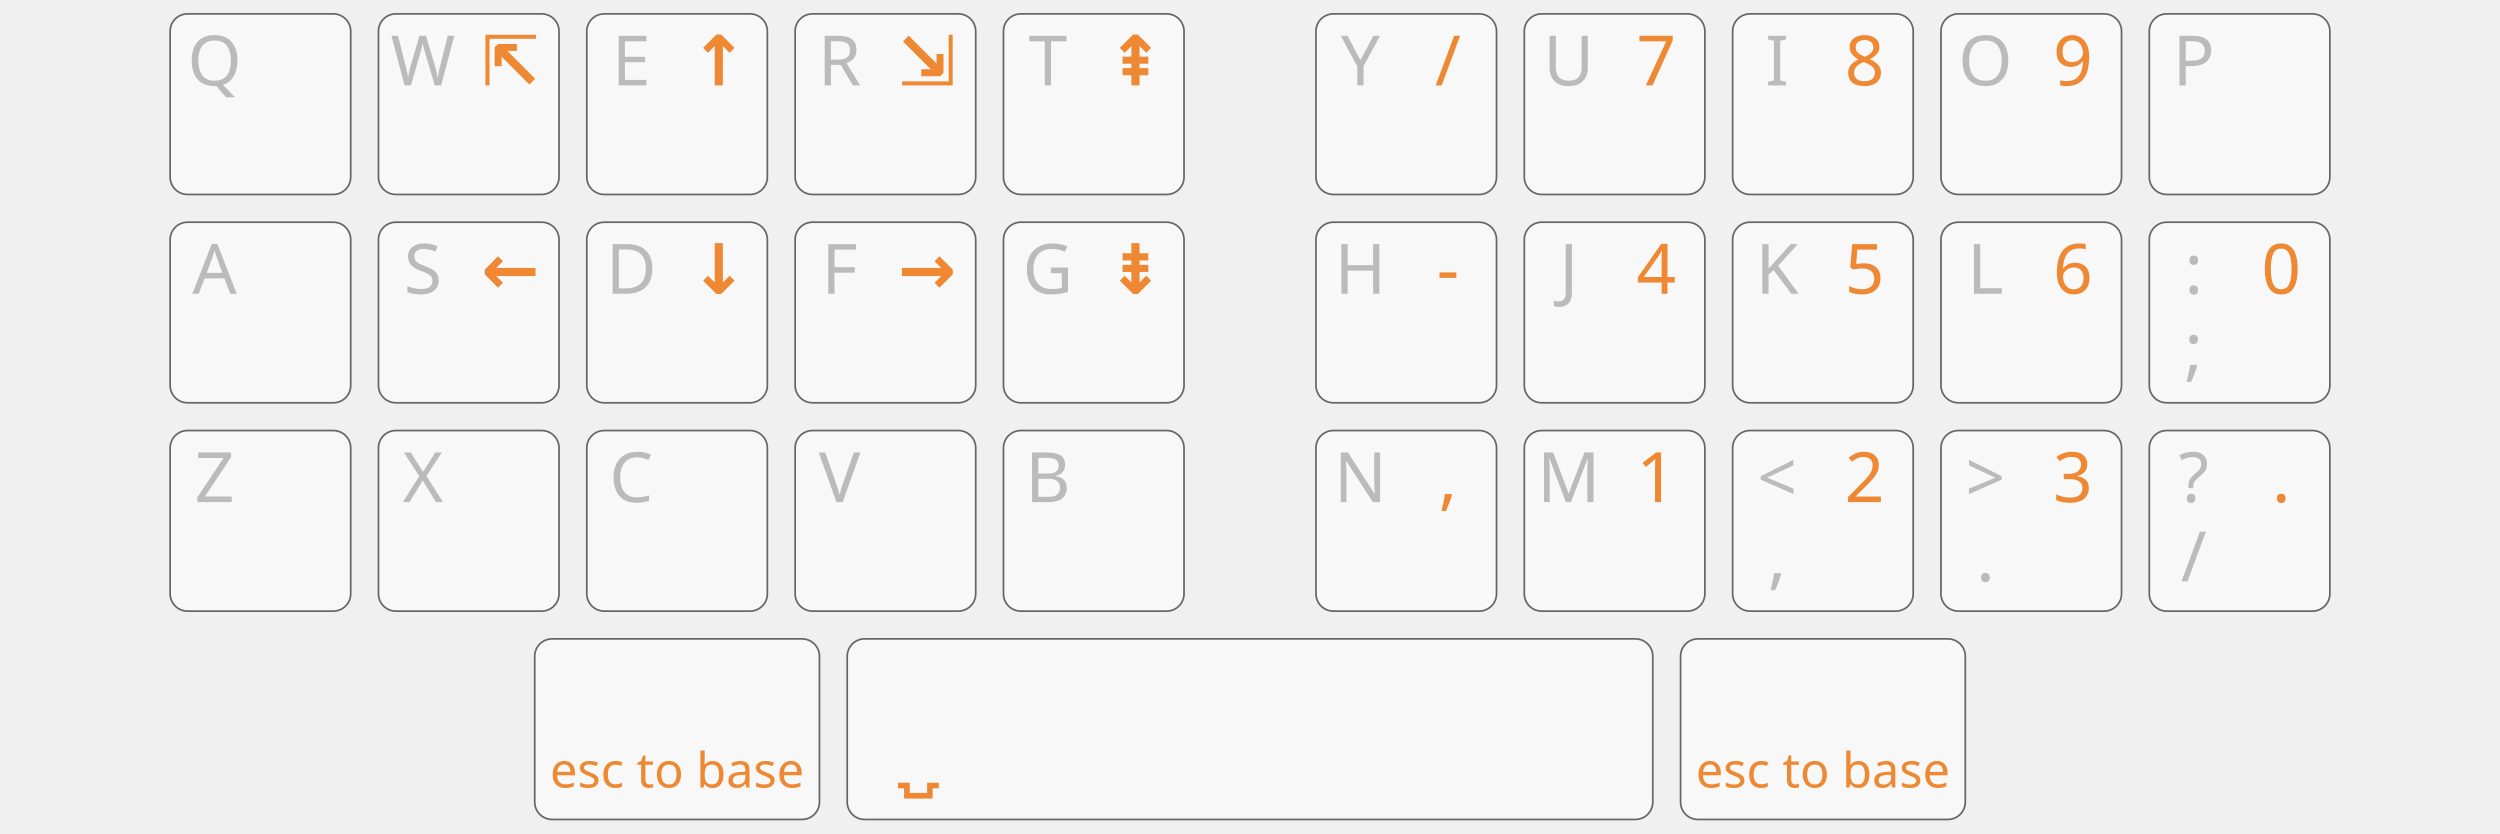
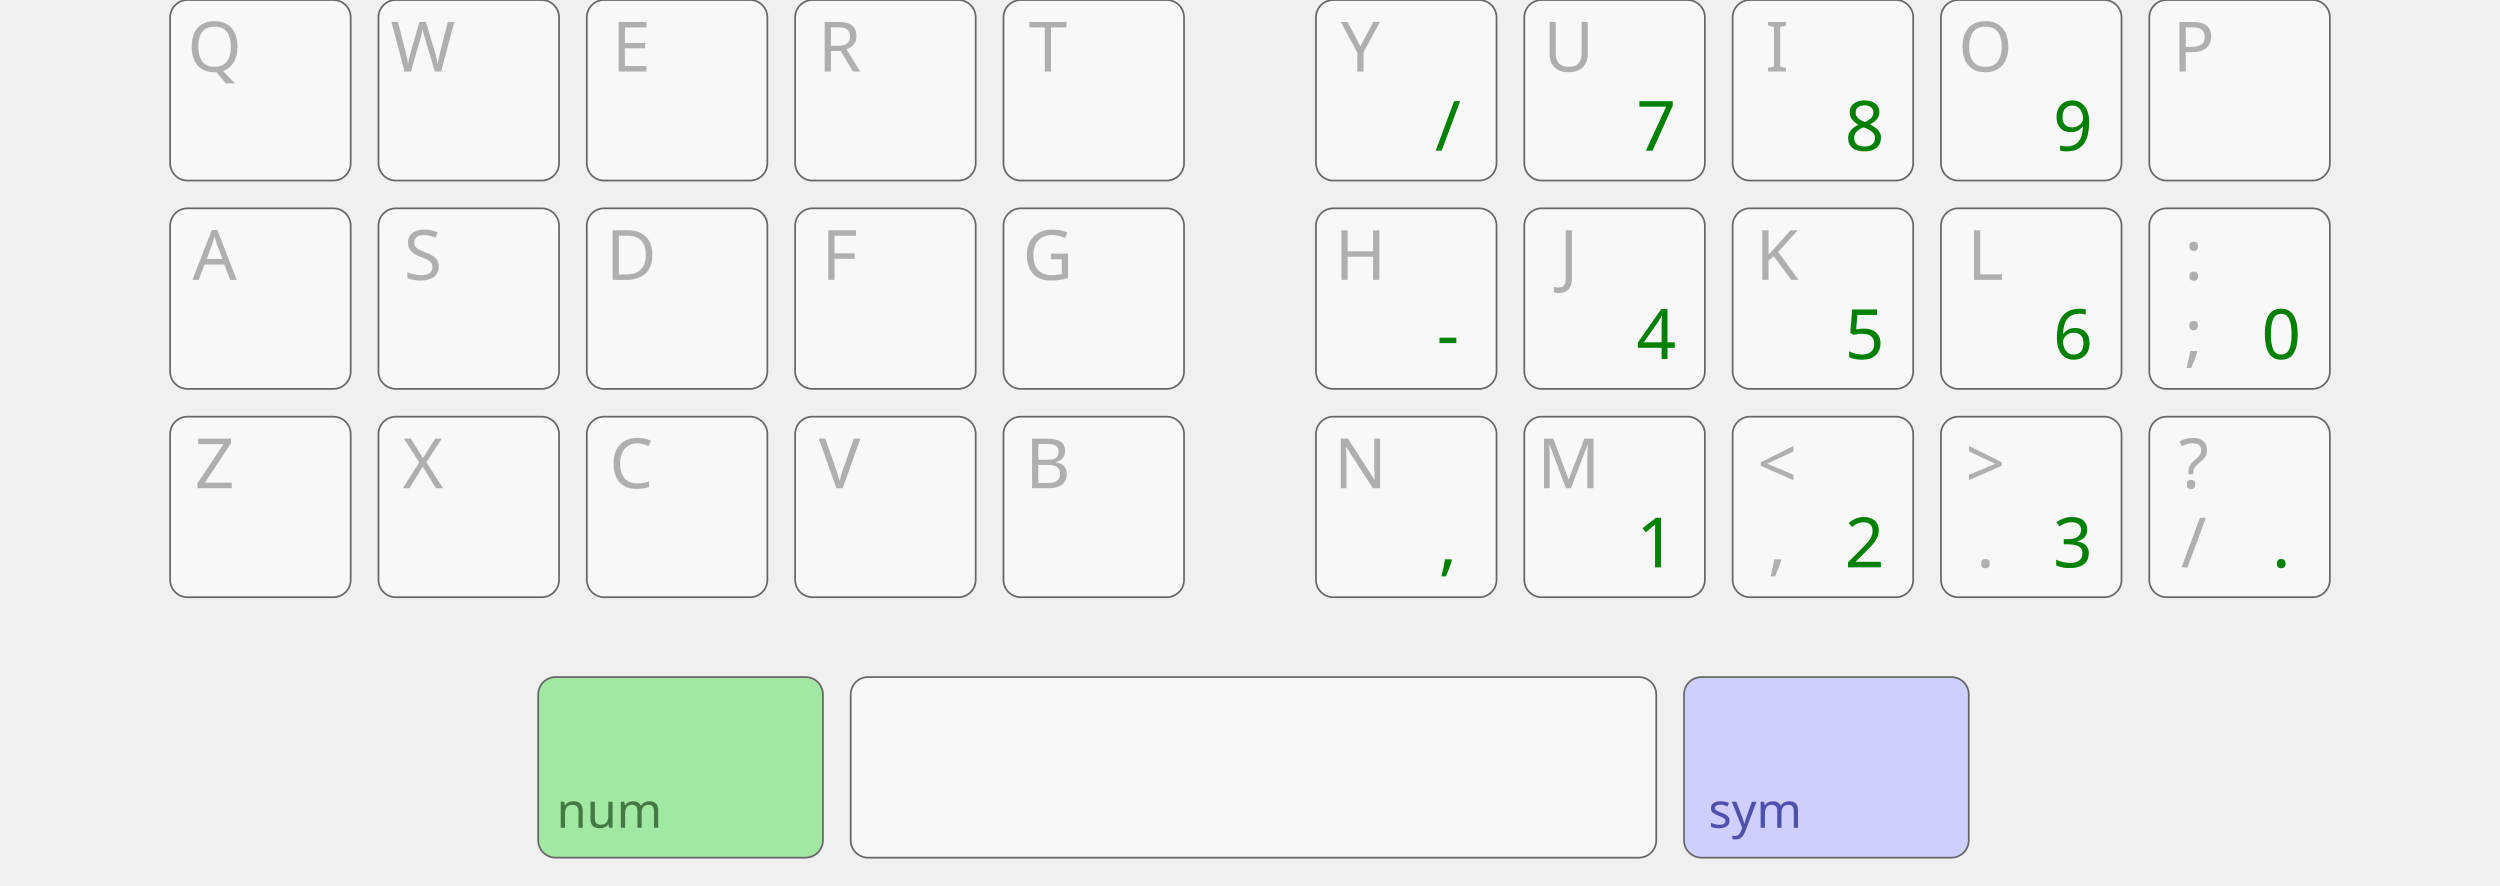
- <svg xmlns="http://www.w3.org/2000/svg" viewBox="90 60 720 240">
+ <svg xmlns="http://www.w3.org/2000/svg" viewBox="-45 0 720 255">
  <style>
    :root {
      color-scheme: light dark;
    }
+ 
    rect {
+       fill: #fff;
      fill: #f8f8f8;
      stroke: #666;
      stroke-width: .5px;
    }
    text {
-       fill: #bbb;
+       fill: #666;
      font: normal 20px sans-serif;
      text-align: center;
      text-anchor: middle;
    }
-     .dualKey { fill: #ddd; transform: translateY(26px); }
- 
-     #row_AD { transform: translate(64px,  64px); }
-     #row_AC { transform: translate(64px, 124px); }
-     #row_AB { transform: translate(64px, 184px); }
-     #row_AA { transform: translate(64px, 244px); }
-     .left   { transform: translate(-15px, 0); }
-     .right  { transform: translate(+15px, 0); }
- 
-     .shortcut { font-size: 10px; transform: translate(-3px,  -1px); }
-     .layerSym { font-weight: normal; }
-     .layerMod { font-weight: bold; font-size: 14px; }
-     .layerNav { font-weight: bold; }
-     .right .layerNav { font-weight: normal; }
- 
-     .layerMod, .colorMod { fill: #333; }
-     .layerSym, .colorSym { fill: blue; }
-     .layerNav, .colorNav { fill: #e83; }
-     #row_AA    .level2   { fill: #333; }
+ 
+     .specialKey text,
+     .mod, .pc { font-size: 14px; }
+ 
+     .mod rect.mod { fill: #ddd; }
+ 
+     text.mod  { fill: #333; }
+     text.num  { fill: green; }
+     .thumbSym rect { fill: #ceceff; }
+     .thumbSym text { fill: #4f4fac; }
+     .thumbNum rect { fill: #a2e7a2; }
+     .thumbNum text { fill: #437a43; }
+     .nav rect.mod { stroke: #e83; stroke-width: 1px; }
+ 
+     .level1, .level2 { opacity: 0.5; }

    @media (prefers-color-scheme: dark) {
-       text                 { fill: #666; }
-       rect                 { fill: #444; }
-       .dualKey             { fill: #666; }
-       .layerMod, .colorMod { fill: #eee; }
-       .layerSym, .colorSym { fill: #99f; }
-       .layerNav, .colorNav { fill: #e83; }
-       #row_AA .level2      { fill: #ccc; }
-     }
+       rect           { fill: #333; }
+       text           { fill: #bbb; }
+       text.mod       { fill: #eee; }
+       text.num       { fill: #6d6; }
+       .mod rect.mod  { fill: #666; }
+       .thumbSym rect { fill: #66b; }
+       .thumbSym text { fill: #11a; }
+       .thumbNum rect { fill: #484; }
+       .thumbNum text { fill: #141; }
+     }
+ 
+     .left  { transform: translateX(  4px); }
+     .right { transform: translateX(334px); }
+ 
+     .row_1 { transform: translateY(  0px); }
+     .row_2 { transform: translateY( 60px); }
+     .row_3 { transform: translateY(120px); }
+ 
+     .col_1, .col_6 { transform: translateX(  0px); }
+     .col_2, .col_7 { transform: translateX( 60px); }
+     .col_3, .col_8 { transform: translateX(120px); }
+     .col_4, .col_9 { transform: translateX(180px); }
+     .col_5, .col_0 { transform: translateX(240px); }
+ 
+     .thb_left  { transform: translate(110px, 195px); }
+     .thb_space { transform: translate(200px, 195px); }
+     .thb_right { transform: translate(440px, 195px); }
+ 
+     .thb_3 { transform: translate(120px, 195px); }
+     .thb_4 { transform: translate(180px, 195px); }
+     .thb_5 { transform: translate(240px, 195px); }
+ 
+     .thb_6 { transform: translate(  0px, 195px); }
+     .thb_7 { transform: translate( 60px, 195px); }
+     .thb_8 { transform: translate(120px, 195px); }
  </style>
-   <g id="row_AD">
-     <g class="left">
-       <g transform="translate(90)">
+   <g class="left">
+     <g class="col_1">
+       <g class="row_1">
        <rect width="52" height="52" rx="5" ry="5" />
        <text x="12.8" y="20.6" class="level2">Q</text>
      </g>
-       <g transform="translate(150)">
+       <g class="row_2">
+         <rect width="52" height="52" rx="5" ry="5" />
+         <text x="12.8" y="20.6" class="level2">A</text>
+       </g>
+       <g class="row_3">
+         <rect width="52" height="52" rx="5" ry="5" />
+         <text x="12.8" y="20.6" class="level2">Z</text>
+       </g>
+     </g>
+     <g class="col_2">
+       <g class="row_1">
        <rect width="52" height="52" rx="5" ry="5" />
        <text x="12.8" y="20.6" class="level2">W</text>
-         <text x="38.0" y="20.6" class="layerNav">⇱</text>
-       </g>
-       <g transform="translate(210)">
+       </g>
+       <g class="row_2">
+         <rect width="52" height="52" rx="5" ry="5" />
+         <text x="12.8" y="20.6" class="level2">S</text>
+       </g>
+       <g class="row_3">
+         <rect width="52" height="52" rx="5" ry="5" />
+         <text x="12.8" y="20.6" class="level2">X</text>
+       </g>
+     </g>
+     <g class="col_3">
+       <g class="row_1">
        <rect width="52" height="52" rx="5" ry="5" />
        <text x="12.8" y="20.6" class="level2">E</text>
-         <text x="38.0" y="20.6" class="layerNav">↑</text>
-       </g>
-       <g transform="translate(270)">
+       </g>
+       <g class="row_2">
+         <rect width="52" height="52" rx="5" ry="5" />
+         <text x="12.8" y="20.6" class="level2">D</text>
+       </g>
+       <g class="row_3">
+         <rect width="52" height="52" rx="5" ry="5" />
+         <text x="12.8" y="20.6" class="level2">C</text>
+       </g>
+     </g>
+     <g class="col_4">
+       <g class="row_1">
        <rect width="52" height="52" rx="5" ry="5" />
        <text x="12.8" y="20.6" class="level2">R</text>
-         <text x="38.0" y="20.6" class="layerNav">⇲</text>
-       </g>
-       <g transform="translate(330)">
+       </g>
+       <g class="row_2">
+         <rect width="52" height="52" rx="5" ry="5" />
+         <text x="12.8" y="20.6" class="level2">F</text>
+       </g>
+       <g class="row_3">
+         <rect width="52" height="52" rx="5" ry="5" />
+         <text x="12.8" y="20.6" class="level2">V</text>
+       </g>
+     </g>
+     <g class="col_5">
+       <g class="row_1">
        <rect width="52" height="52" rx="5" ry="5" />
        <text x="12.8" y="20.6" class="level2">T</text>
-         <text x="38.0" y="20.6" class="layerNav">⇞</text>
-       </g>
-     </g>
-     <g class="right">
-       <g transform="translate(390)">
+       </g>
+       <g class="row_2">
+         <rect width="52" height="52" rx="5" ry="5" />
+         <text x="12.8" y="20.6" class="level2">G</text>
+       </g>
+       <g class="row_3">
+         <rect width="52" height="52" rx="5" ry="5" />
+         <text x="12.8" y="20.6" class="level2">B</text>
+       </g>
+     </g>
+   </g>
+   <g class="right">
+     <g class="col_6">
+       <g class="row_1">
        <rect width="52" height="52" rx="5" ry="5" />
        <text x="12.8" y="20.6" class="level2">Y</text>
-         <text x="38.0" y="20.6" class="layerNav">/</text>
-       </g>
-       <g transform="translate(450)">
+         <text x="38.0" y="43.4" class="num">/</text>
+       </g>
+       <g class="row_2">
+         <rect width="52" height="52" rx="5" ry="5" />
+         <text x="12.8" y="20.6" class="level2">H</text>
+         <text x="38.0" y="43.4" class="num">-</text>
+       </g>
+       <g class="row_3">
+         <rect width="52" height="52" rx="5" ry="5" />
+         <text x="12.8" y="20.6" class="level2">N</text>
+         <text x="38.0" y="43.4" class="num">,</text>
+       </g>
+     </g>
+     <g class="col_7">
+       <g class="row_1">
        <rect width="52" height="52" rx="5" ry="5" />
        <text x="12.8" y="20.6" class="level2">U</text>
-         <text x="38.0" y="20.6" class="layerNav">7</text>
-       </g>
-       <g transform="translate(510)">
+         <text x="38.0" y="43.4" class="num">7</text>
+       </g>
+       <g class="row_2">
+         <rect width="52" height="52" rx="5" ry="5" />
+         <text x="12.8" y="20.6" class="level2">J</text>
+         <text x="38.0" y="43.4" class="num">4</text>
+       </g>
+       <g class="row_3">
+         <rect width="52" height="52" rx="5" ry="5" />
+         <text x="12.8" y="20.6" class="level2">M</text>
+         <text x="38.0" y="43.4" class="num">1</text>
+       </g>
+     </g>
+     <g class="col_8">
+       <g class="row_1">
        <rect width="52" height="52" rx="5" ry="5" />
        <text x="12.8" y="20.6" class="level2">I</text>
-         <text x="38.0" y="20.6" class="layerNav">8</text>
-       </g>
-       <g transform="translate(570)">
+         <text x="38.0" y="43.4" class="num">8</text>
+       </g>
+       <g class="row_2">
+         <rect width="52" height="52" rx="5" ry="5" />
+         <text x="12.8" y="20.6" class="level2">K</text>
+         <text x="38.0" y="43.4" class="num">5</text>
+       </g>
+       <g class="row_3">
+         <rect width="52" height="52" rx="5" ry="5" />
+         <text x="12.8" y="43.4" class="level1">,</text>
+         <text x="12.8" y="20.6" class="level2">&lt;</text>
+         <text x="38.0" y="43.4" class="num">2</text>
+       </g>
+     </g>
+     <g class="col_9">
+       <g class="row_1">
        <rect width="52" height="52" rx="5" ry="5" />
        <text x="12.8" y="20.6" class="level2">O</text>
-         <text x="38.0" y="20.6" class="layerNav">9</text>
-       </g>
-       <g transform="translate(630)">
+         <text x="38.0" y="43.4" class="num">9</text>
+       </g>
+       <g class="row_2">
+         <rect width="52" height="52" rx="5" ry="5" />
+         <text x="12.8" y="20.6" class="level2">L</text>
+         <text x="38.0" y="43.4" class="num">6</text>
+       </g>
+       <g class="row_3">
+         <rect width="52" height="52" rx="5" ry="5" />
+         <text x="12.8" y="43.4" class="level1">.</text>
+         <text x="12.8" y="20.6" class="level2">&gt;</text>
+         <text x="38.0" y="43.4" class="num">3</text>
+       </g>
+     </g>
+     <g class="col_0">
+       <g class="row_1">
        <rect width="52" height="52" rx="5" ry="5" />
        <text x="12.8" y="20.6" class="level2">P</text>
-       </g>
-     </g>
-   </g>
-   <g id="row_AC">
-     <g class="left">
-       <g transform="translate(90)">
-         <rect width="52" height="52" rx="5" ry="5" />
-         <text x="12.8" y="20.6" class="level2">A</text>
-       </g>
-       <g transform="translate(150)">
-         <rect width="52" height="52" rx="5" ry="5" />
-         <text x="12.8" y="20.6" class="level2">S</text>
-         <text x="38.0" y="20.6" class="layerNav">←</text>
-       </g>
-       <g transform="translate(210)">
-         <rect width="52" height="52" rx="5" ry="5" />
-         <text x="12.8" y="20.6" class="level2">D</text>
-         <text x="38.0" y="20.6" class="layerNav">↓</text>
-       </g>
-       <g transform="translate(270)">
-         <rect width="52" height="52" rx="5" ry="5" />
-         <text x="12.8" y="20.6" class="level2">F</text>
-         <text x="38.0" y="20.6" class="layerNav">→</text>
-       </g>
-       <g transform="translate(330)">
-         <rect width="52" height="52" rx="5" ry="5" />
-         <text x="12.8" y="20.6" class="level2">G</text>
-         <text x="38.0" y="20.6" class="layerNav">⇟</text>
-       </g>
-     </g>
-     <g class="right">
-       <g transform="translate(390)">
-         <rect width="52" height="52" rx="5" ry="5" />
-         <text x="12.8" y="20.6" class="level2">H</text>
-         <text x="38.0" y="20.6" class="layerNav">-</text>
-       </g>
-       <g transform="translate(450)">
-         <rect width="52" height="52" rx="5" ry="5" />
-         <text x="12.8" y="20.6" class="level2">J</text>
-         <text x="38.0" y="20.6" class="layerNav">4</text>
-       </g>
-       <g transform="translate(510)">
-         <rect width="52" height="52" rx="5" ry="5" />
-         <text x="12.8" y="20.6" class="level2">K</text>
-         <text x="38.0" y="20.6" class="layerNav">5</text>
-       </g>
-       <g transform="translate(570)">
-         <rect width="52" height="52" rx="5" ry="5" />
-         <text x="12.8" y="20.6" class="level2">L</text>
-         <text x="38.0" y="20.6" class="layerNav">6</text>
-       </g>
-       <g transform="translate(630)">
+         <text x="38.0" y="43.4" class="num pc" />
+       </g>
+       <g class="row_2">
        <rect width="52" height="52" rx="5" ry="5" />
        <text x="12.8" y="43.4" class="level1">;</text>
        <text x="12.8" y="20.6" class="level2">:</text>
-         <text x="38.0" y="20.6" class="layerNav">0</text>
-       </g>
-     </g>
-   </g>
-   <g id="row_AB">
-     <g class="left">
-       <g transform="translate(90)">
-         <rect width="52" height="52" rx="5" ry="5" />
-         <g>
-           <text x="12.8" y="20.6" class="level2">Z</text>
-         </g>
-       </g>
-       <g transform="translate(150)">
-         <rect width="52" height="52" rx="5" ry="5" />
-         <g>
-           <text x="12.8" y="20.6" class="level2">X</text>
-         </g>
-       </g>
-       <g transform="translate(210)">
-         <rect width="52" height="52" rx="5" ry="5" />
-         <g>
-           <text x="12.8" y="20.6" class="level2">C</text>
-         </g>
-       </g>
-       <g transform="translate(270)">
-         <rect width="52" height="52" rx="5" ry="5" />
-         <g>
-           <text x="12.8" y="20.6" class="level2">V</text>
-         </g>
-       </g>
-       <g transform="translate(330)">
-         <rect width="52" height="52" rx="5" ry="5" />
-         <g>
-           <text x="12.8" y="20.6" class="level2">B</text>
-         </g>
-       </g>
-     </g>
-     <g class="right">
-       <g transform="translate(390)">
-         <rect width="52" height="52" rx="5" ry="5" />
-         <text x="12.8" y="20.6" class="level2">N</text>
-         <text x="38.0" y="20.6" class="layerNav">,</text>
-       </g>
-       <g transform="translate(450)">
-         <rect width="52" height="52" rx="5" ry="5" />
-         <text x="12.8" y="20.6" class="level2">M</text>
-         <text x="38.0" y="20.6" class="layerNav">1</text>
-       </g>
-       <g transform="translate(510)">
-         <rect width="52" height="52" rx="5" ry="5" />
-         <text x="12.8" y="43.4" class="level1">,</text>
-         <text x="12.8" y="20.6" class="level2">&lt;</text>
-         <text x="38.0" y="20.6" class="layerNav">2</text>
-       </g>
-       <g transform="translate(570)">
-         <rect width="52" height="52" rx="5" ry="5" />
-         <text x="12.8" y="43.4" class="level1">.</text>
-         <text x="12.8" y="20.6" class="level2">&gt;</text>
-         <text x="38.0" y="20.6" class="layerNav">3</text>
-       </g>
-       <g transform="translate(630)">
+         <text x="38.0" y="43.4" class="num">0</text>
+       </g>
+       <g class="row_3">
        <rect width="52" height="52" rx="5" ry="5" />
        <text x="12.8" y="43.4" class="level1">/</text>
        <text x="12.8" y="20.6" class="level2">?</text>
-         <text x="38.0" y="20.6" class="layerNav">.</text>
-       </g>
-     </g>
-   </g>
-   <g id="row_AA">
-     <g transform="translate(180)">
+         <text x="38.0" y="43.4" class="num">.</text>
+       </g>
+     </g>
+   </g>
+   <g class="thb_left specialKey mod">
+     <g class="thumbNum">
      <rect width="82" height="52" rx="5" ry="5" />
-       <text x="41" y="42.8" class="layerMod layerNav" style="font-weight: normal;">esc to base</text>
-     </g>
-     <g transform="translate(270)">
+       <text x="20.5" y="43.4">num</text>
+     </g>
+   </g>
+   <g class="thb_space specialKey nav">
+     <g>
      <rect width="232" height="52" rx="5" ry="5" />
-       <text x="20.5" y="42.8" class="layerMod colorNav">⍽</text>
-     </g>
-     <g transform="translate(510)">
+     </g>
+   </g>
+   <g class="thb_right specialKey sym">
+     <g class="thumbSym">
      <rect width="82" height="52" rx="5" ry="5" />
-       <text x="41" y="42.8" class="layerMod layerNav" style="font-weight: normal;">esc to base</text>
+       <text x="20.5" y="43.4">sym</text>
    </g>
  </g>
</svg>
